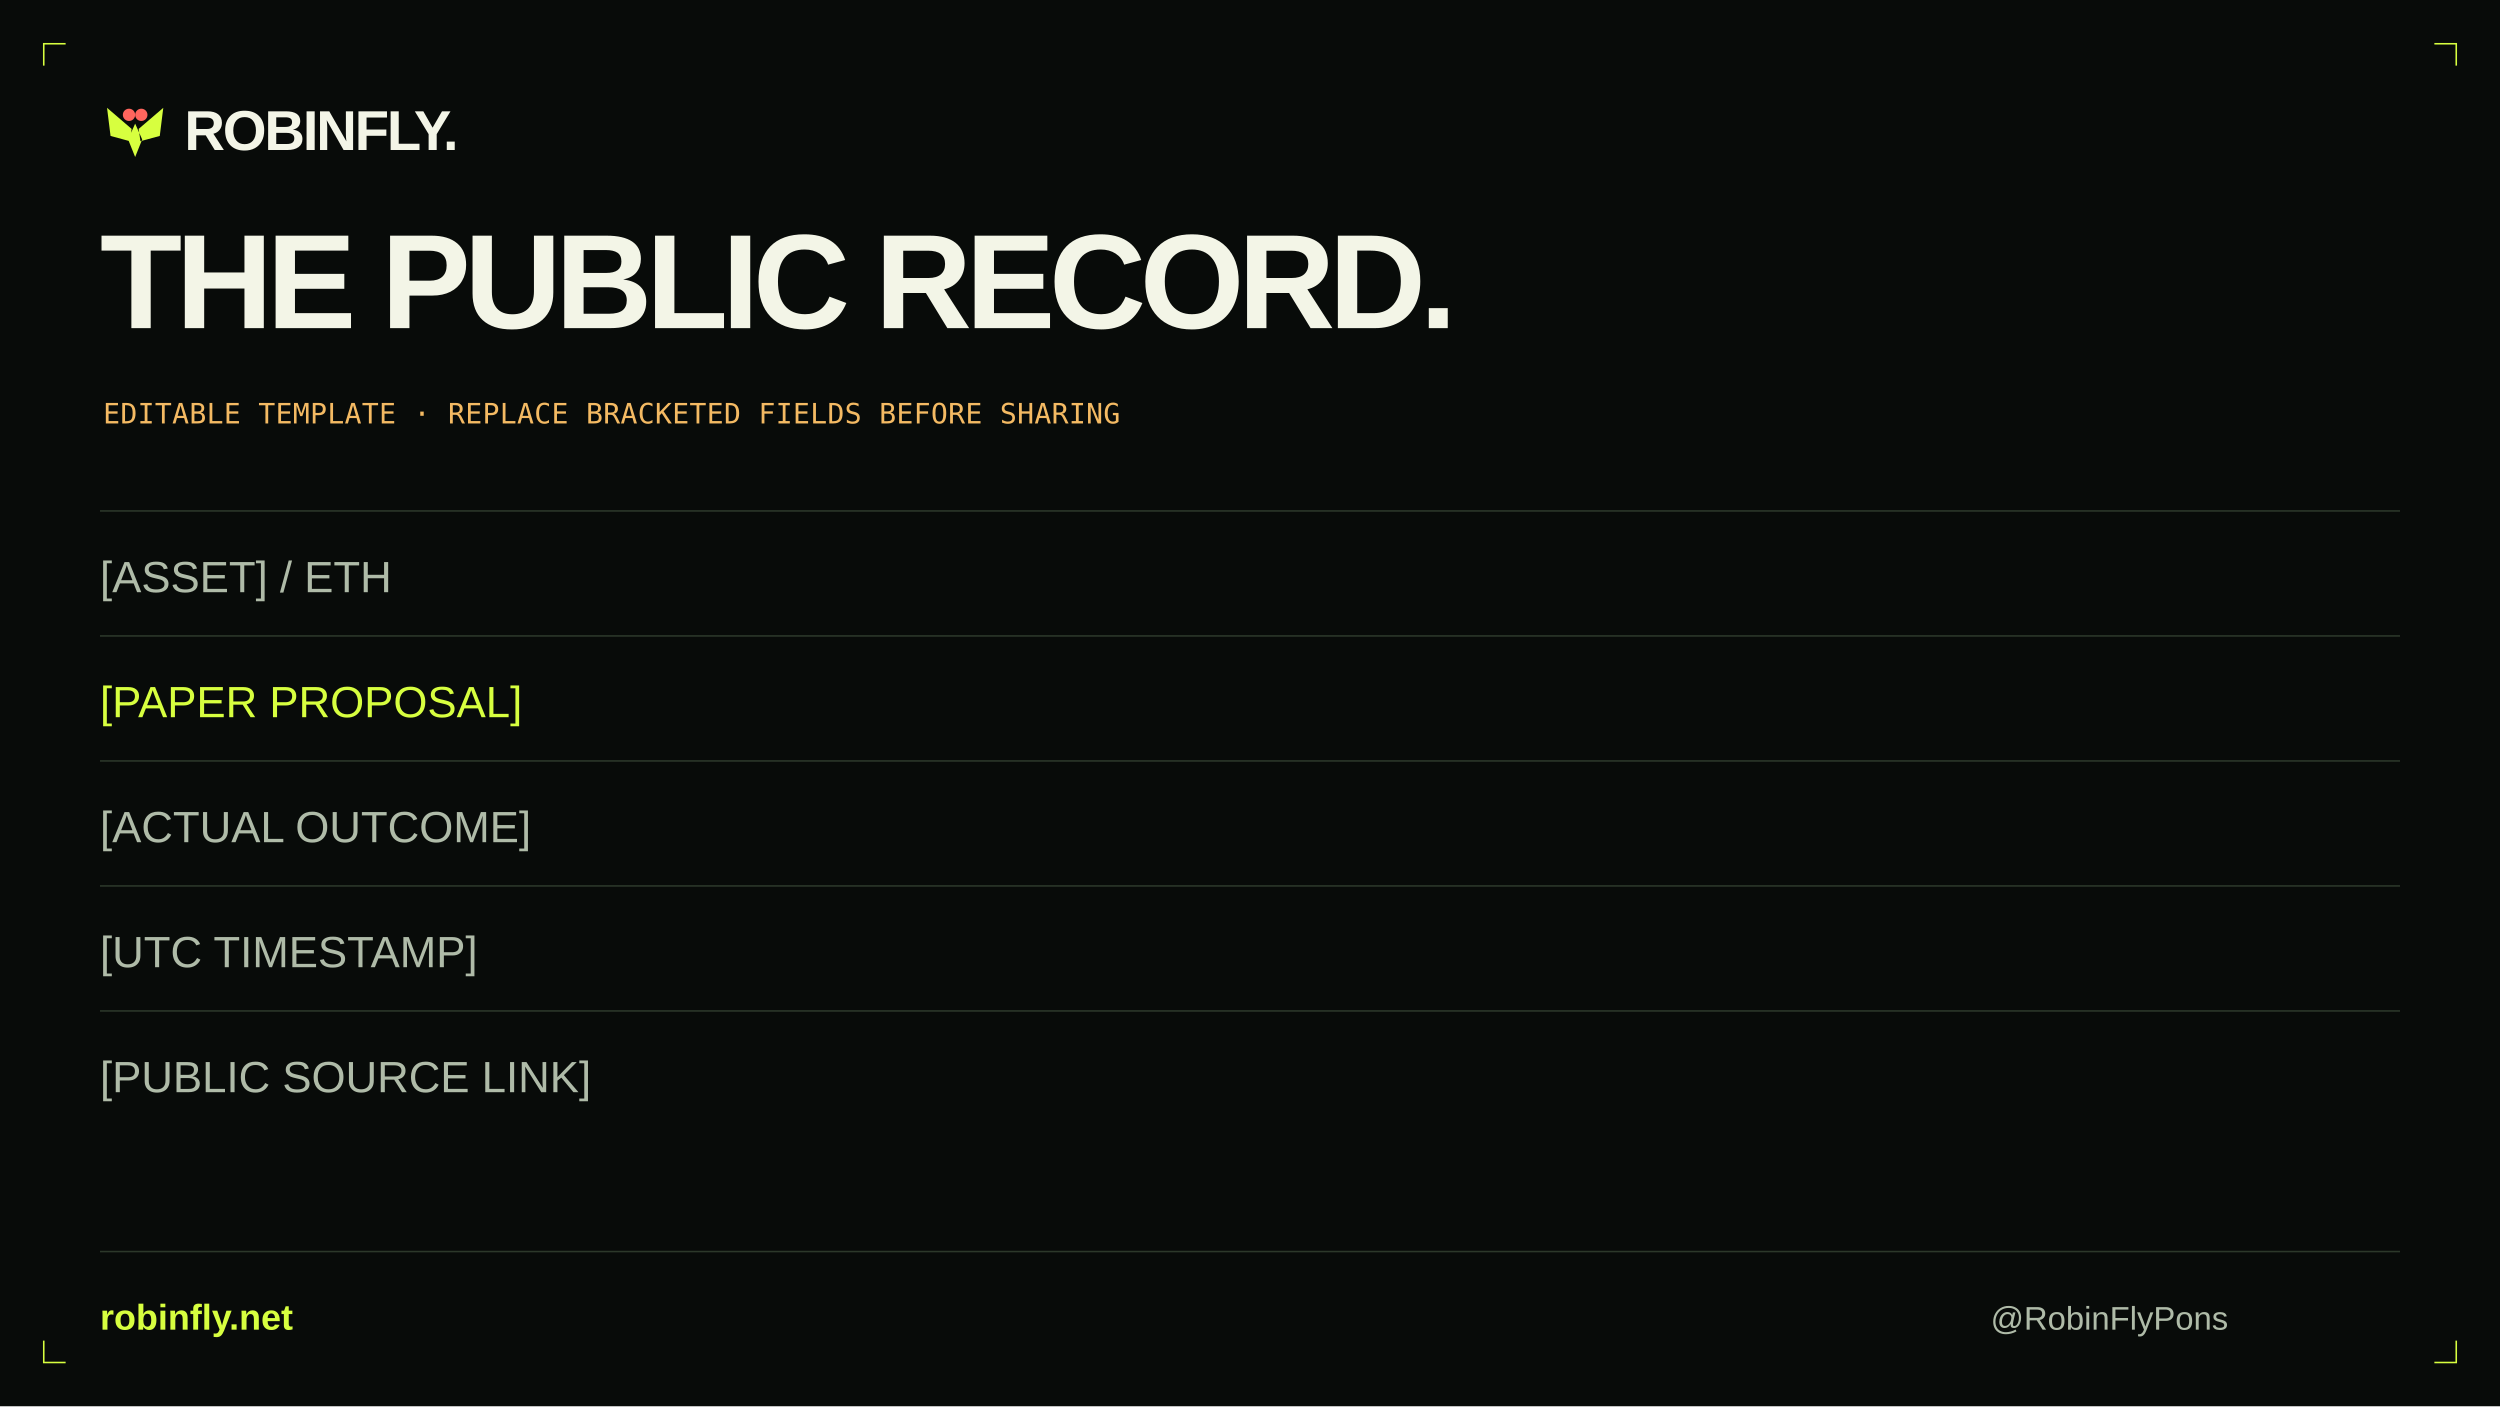
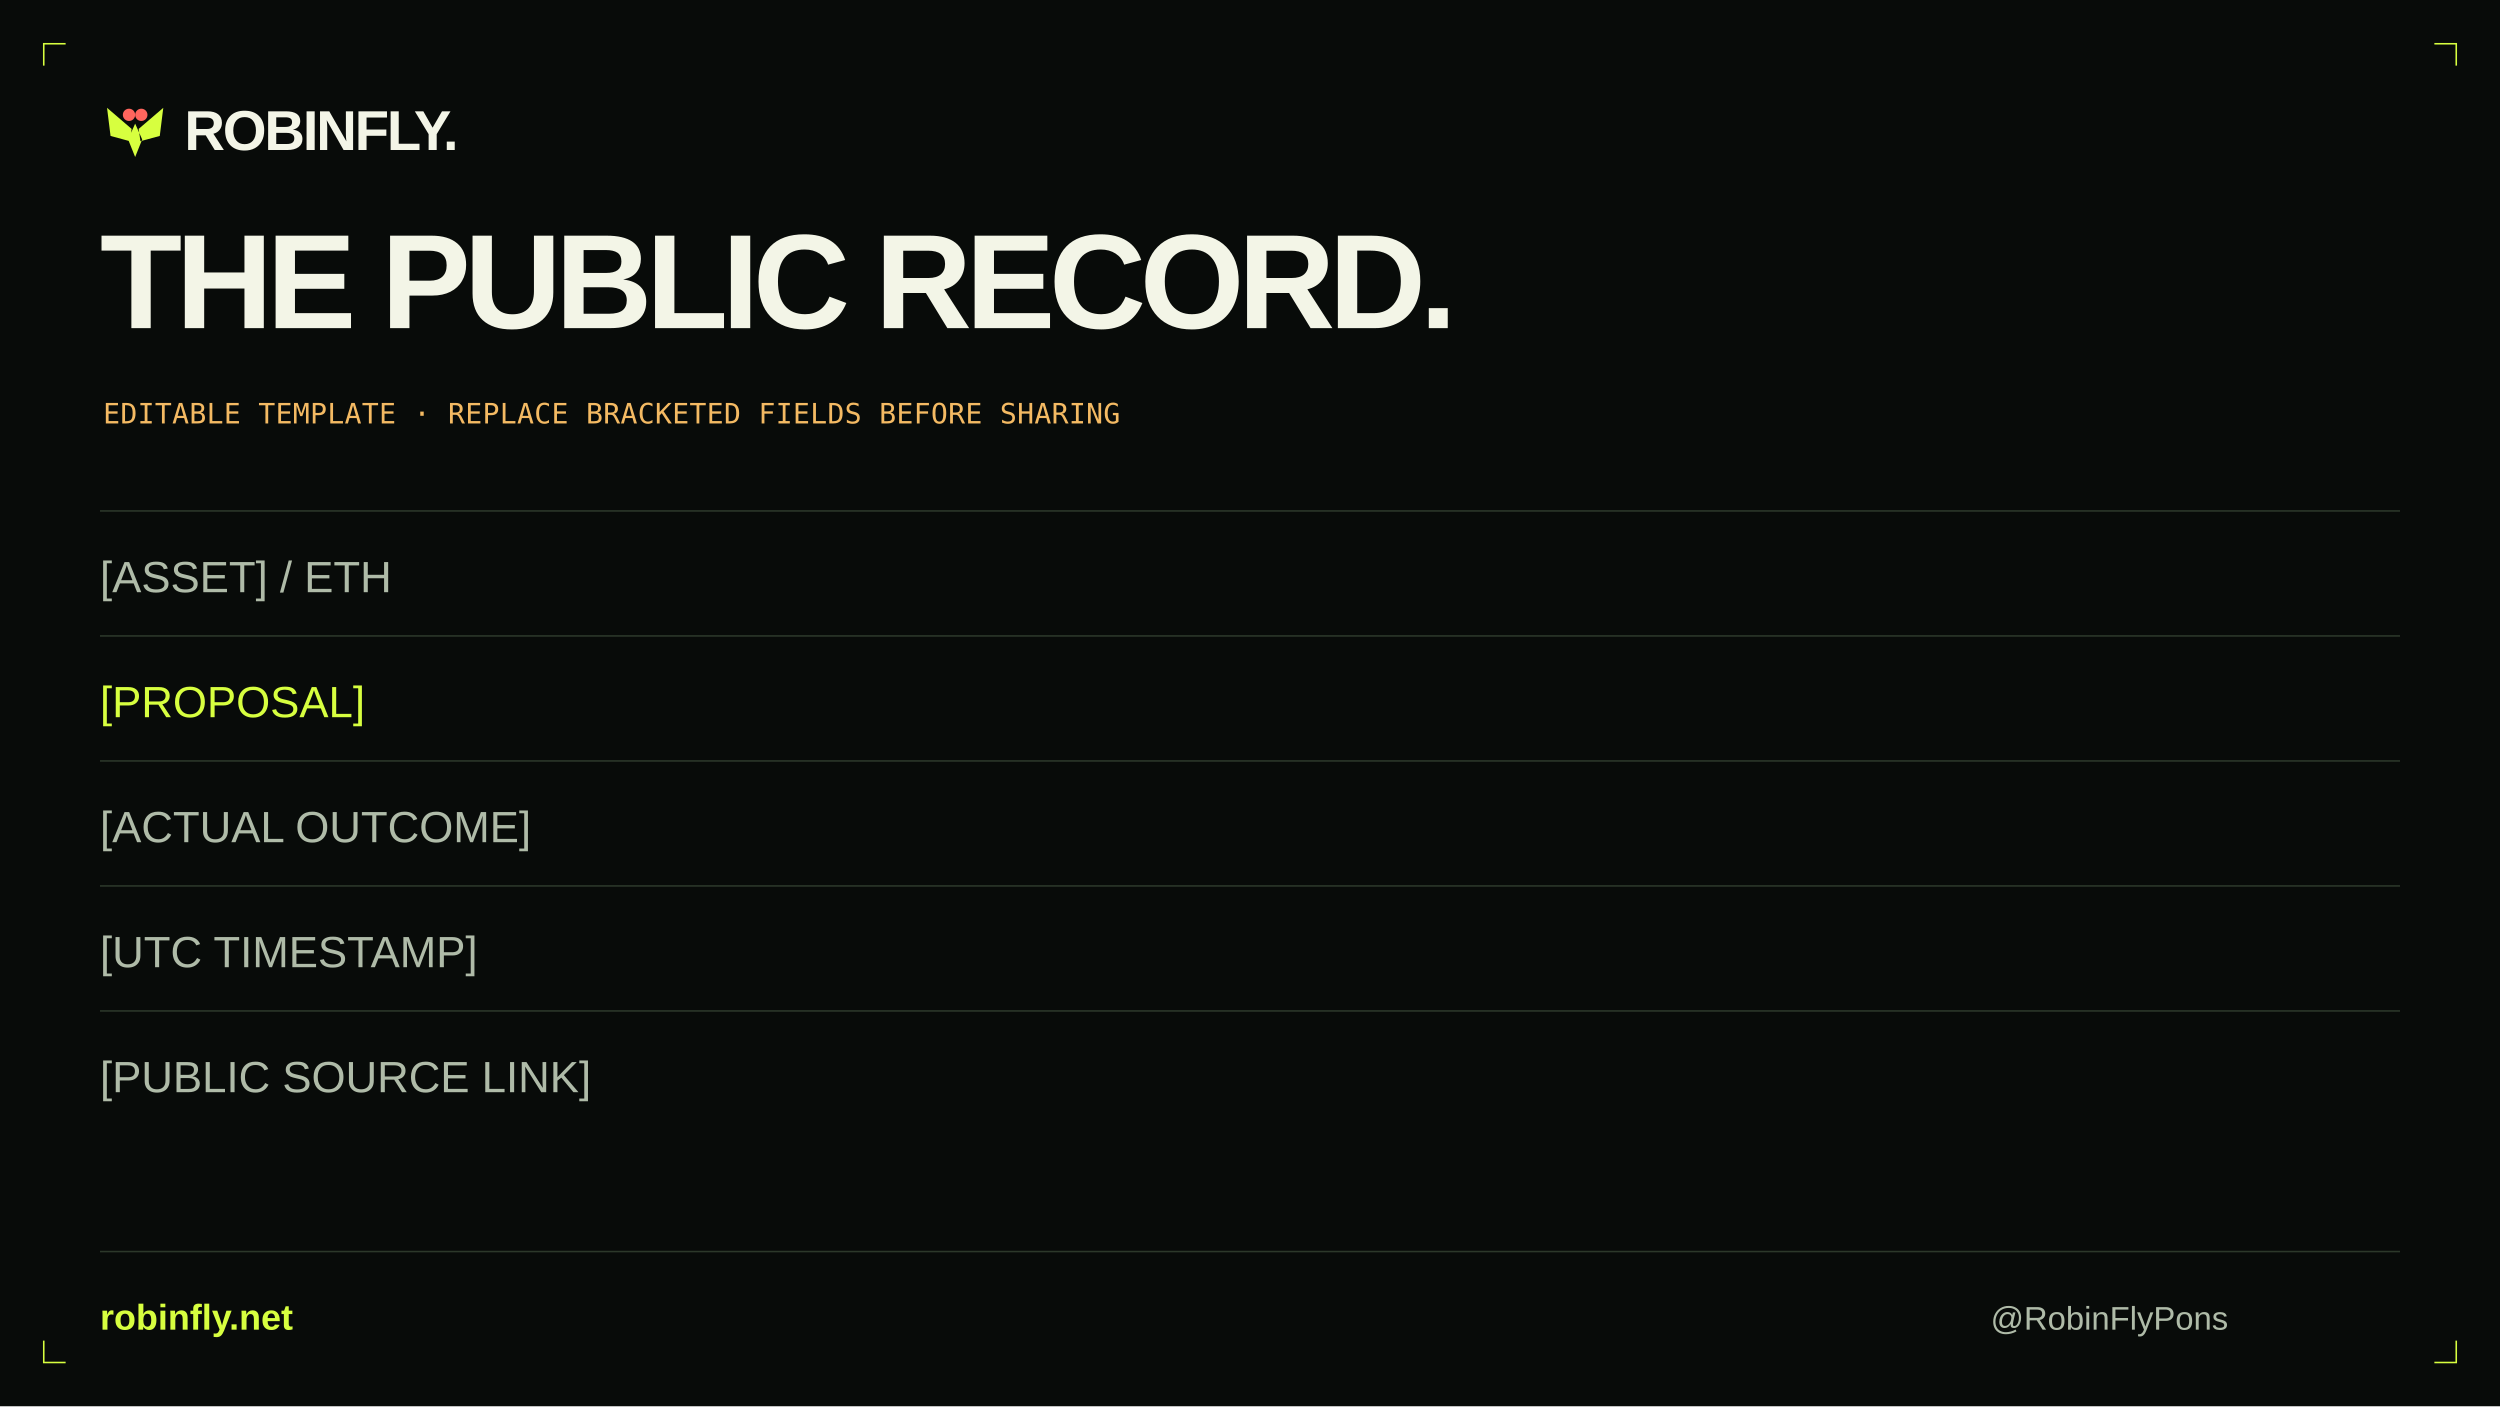
<svg xmlns="http://www.w3.org/2000/svg" width="1600" height="900" viewBox="0 0 1600 900">
  <defs>
    <radialGradient id="halo">
      <stop stop-color="#618235" stop-opacity=".2" />
      <stop offset="1" stop-color="#618235" stop-opacity="0" />
    </radialGradient>
  </defs>
  <rect width="1600" height="900" fill="#080B09" />
  <path d="M42 28h-14v14M1558 28h14v14M28 858v14h14M1572 858v14h-14" fill="none" stroke="#D7FF3F" />
  <g transform="translate(64 60) scale(1.125)" fill="#D7FF3F">
    <path d="M18 20 4 8l2 16 11 3m5-7L36 8l-2 16-11 3M20 17l-4 9 4 10 4-10-4-9Z" />
    <circle cx="16.5" cy="12" r="3.5" fill="#FF655D" />
    <circle cx="23.5" cy="12" r="3.5" fill="#FF655D" />
  </g>
  <text x="118" y="96" fill="#F3F5E7" font-family="Arial, Helvetica, sans-serif" font-size="36" font-weight="700" letter-spacing="-1.4">ROBINFLY.</text>
  <text x="64" y="210" fill="#F3F5E7" font-family="Arial, Helvetica, sans-serif" font-size="86" font-weight="700" letter-spacing="-4">THE PUBLIC RECORD.</text>
  <text x="66" y="271" fill="#F4BA63" font-family="Menlo, monospace" font-size="18" font-weight="500" letter-spacing="0.2">EDITABLE TEMPLATE · REPLACE BRACKETED FIELDS BEFORE SHARING</text>
  <path d="M64 327h1472" stroke="#2C382A" />
  <text x="64" y="379" fill="#AFBBA8" font-family="Arial, Helvetica, sans-serif" font-size="28" font-weight="500" letter-spacing="0">[ASSET] / ETH</text>
  <path d="M64 407h1472" stroke="#2C382A" />
-   <text x="64" y="459" fill="#D7FF3F" font-family="Arial, Helvetica, sans-serif" font-size="28" font-weight="500" letter-spacing="0">[PAPER PROPOSAL]</text>
+   <text x="64" y="459" fill="#D7FF3F" font-family="Arial, Helvetica, sans-serif" font-size="28" font-weight="500" letter-spacing="0">[PROPOSAL]</text>
  <path d="M64 487h1472" stroke="#2C382A" />
  <text x="64" y="539" fill="#AFBBA8" font-family="Arial, Helvetica, sans-serif" font-size="28" font-weight="500" letter-spacing="0">[ACTUAL OUTCOME]</text>
  <path d="M64 567h1472" stroke="#2C382A" />
  <text x="64" y="619" fill="#AFBBA8" font-family="Arial, Helvetica, sans-serif" font-size="28" font-weight="500" letter-spacing="0">[UTC TIMESTAMP]</text>
  <path d="M64 647h1472" stroke="#2C382A" />
  <text x="64" y="699" fill="#AFBBA8" font-family="Arial, Helvetica, sans-serif" font-size="28" font-weight="500" letter-spacing="0">[PUBLIC SOURCE LINK]</text>
  <path d="M64 801h1472" stroke="#2C382A" />
  <text x="64" y="851" fill="#D7FF3F" font-family="Arial, Helvetica, sans-serif" font-size="23" font-weight="600" letter-spacing="0">robinfly.net</text>
  <text x="1274" y="851" fill="#AFBBA8" font-family="Arial, Helvetica, sans-serif" font-size="21" font-weight="400" letter-spacing="0">@RobinFlyPons</text>
</svg>
